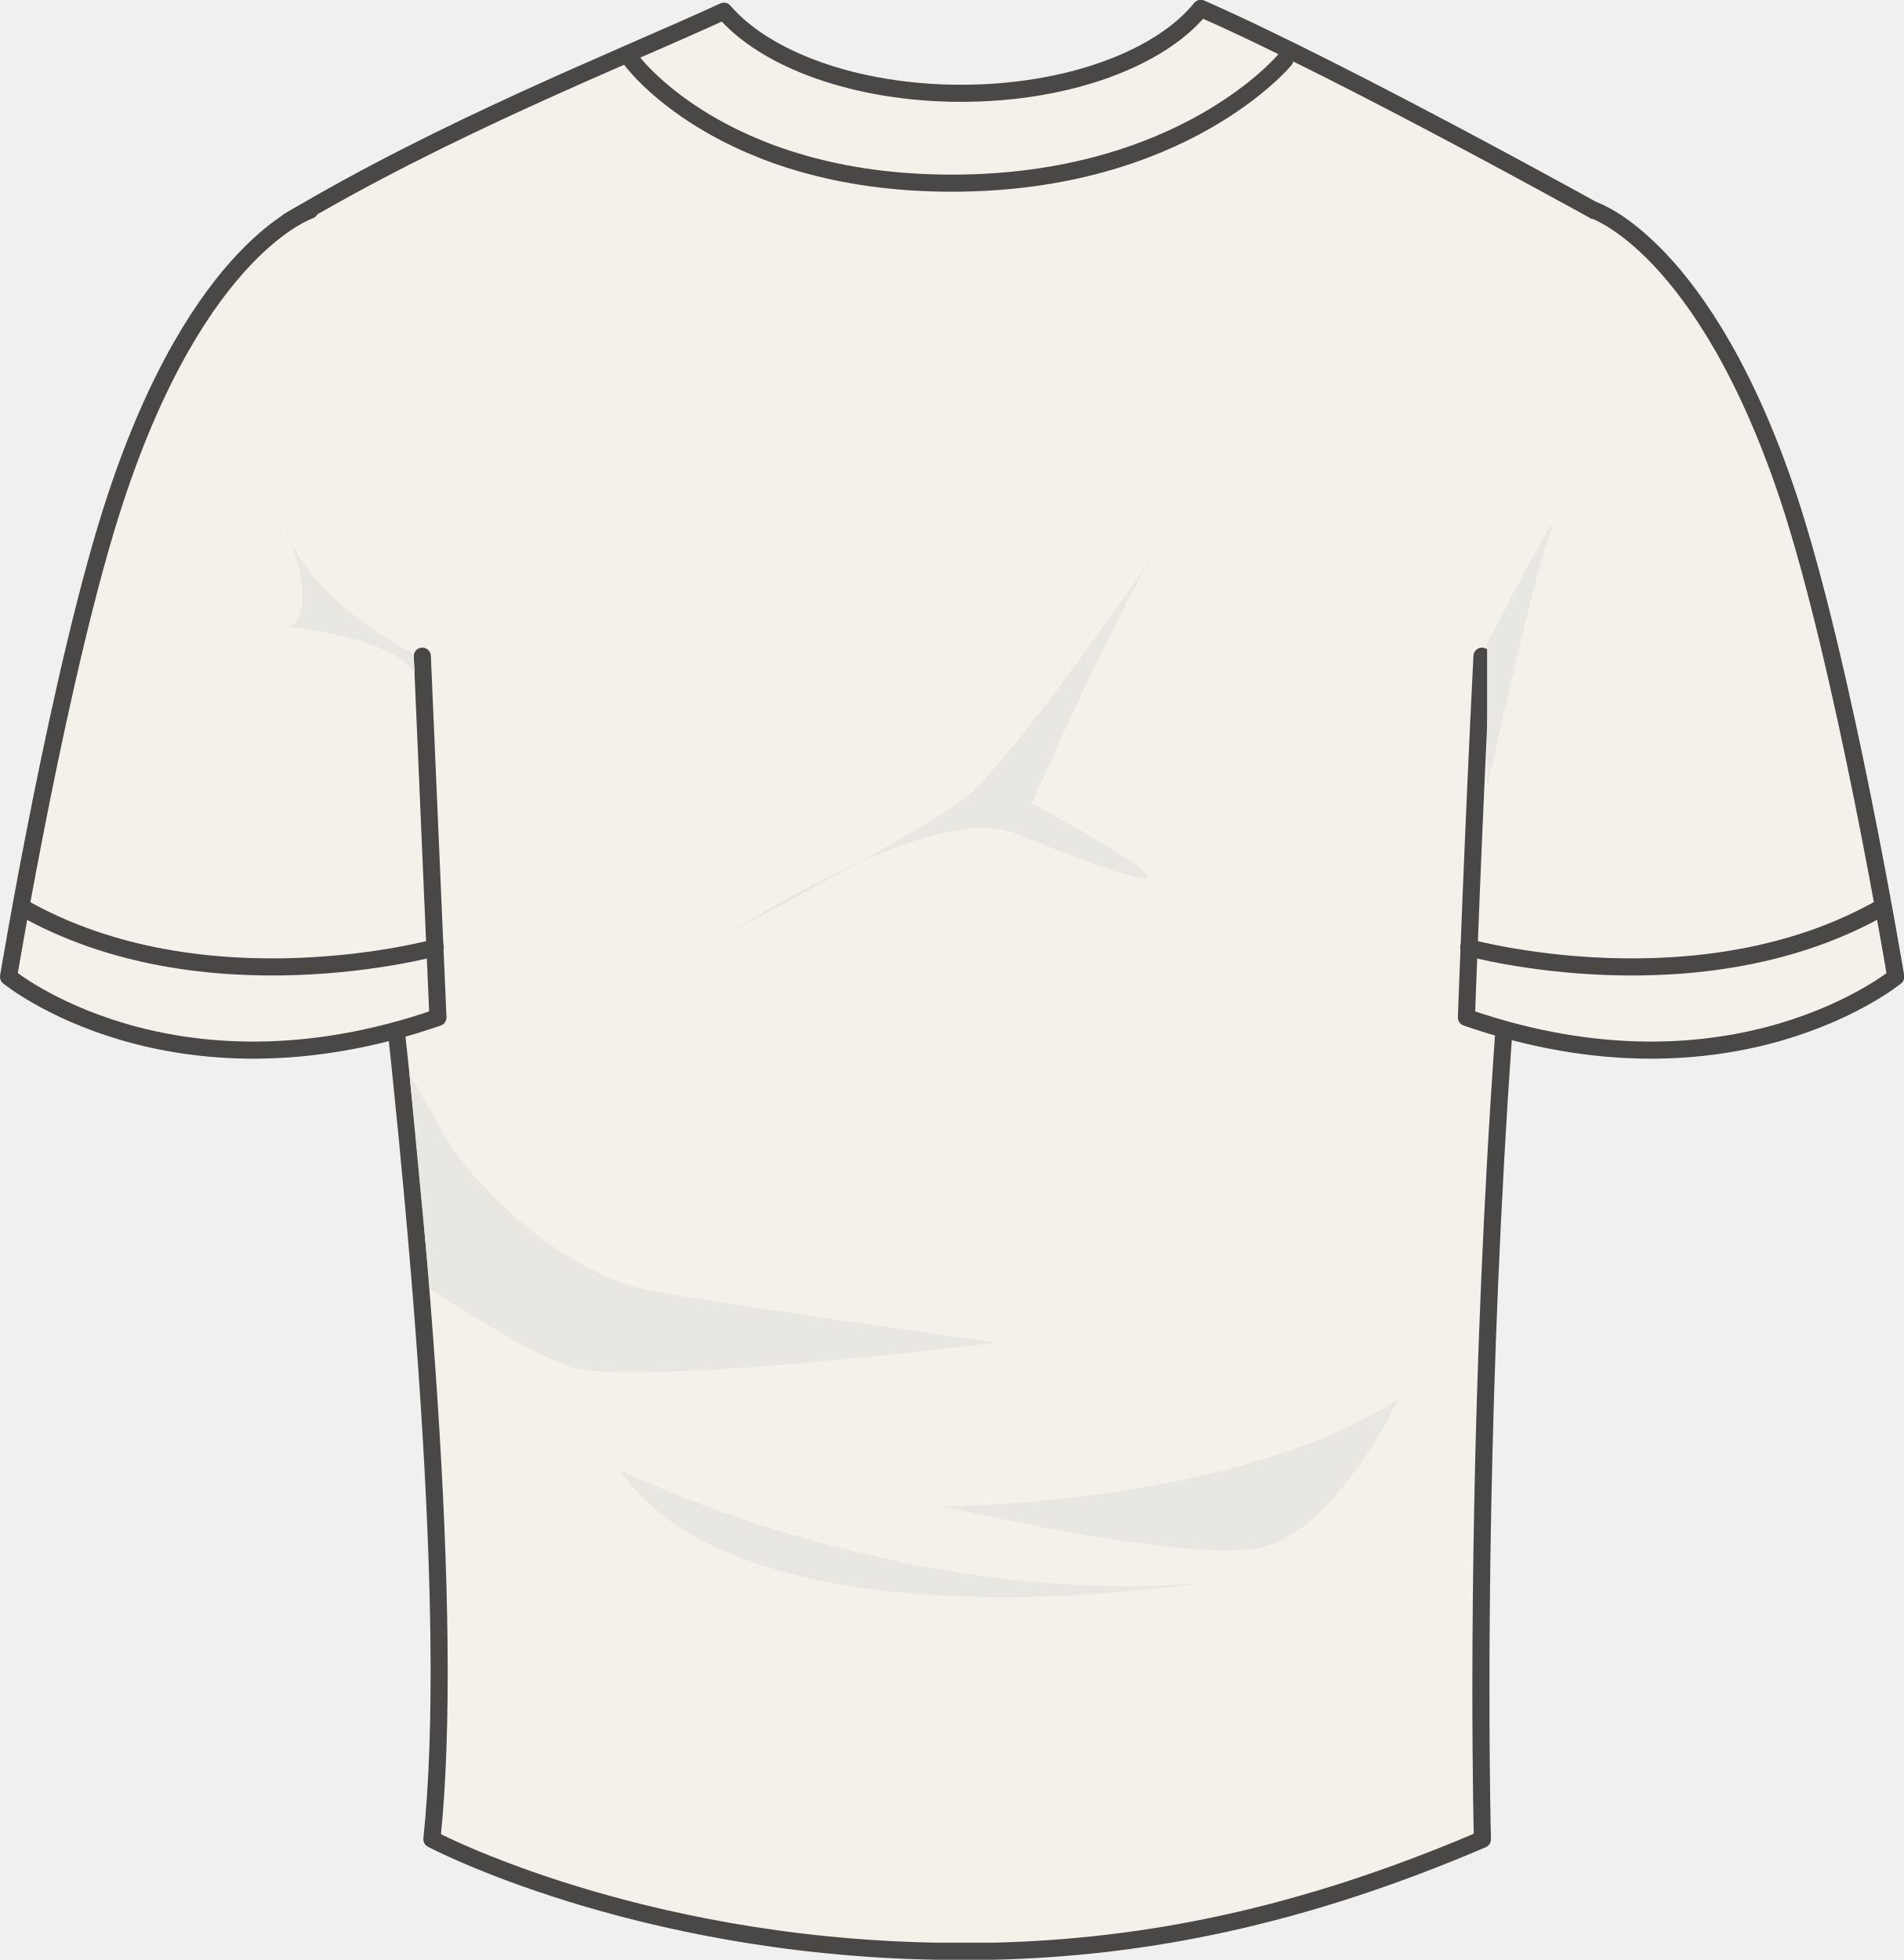
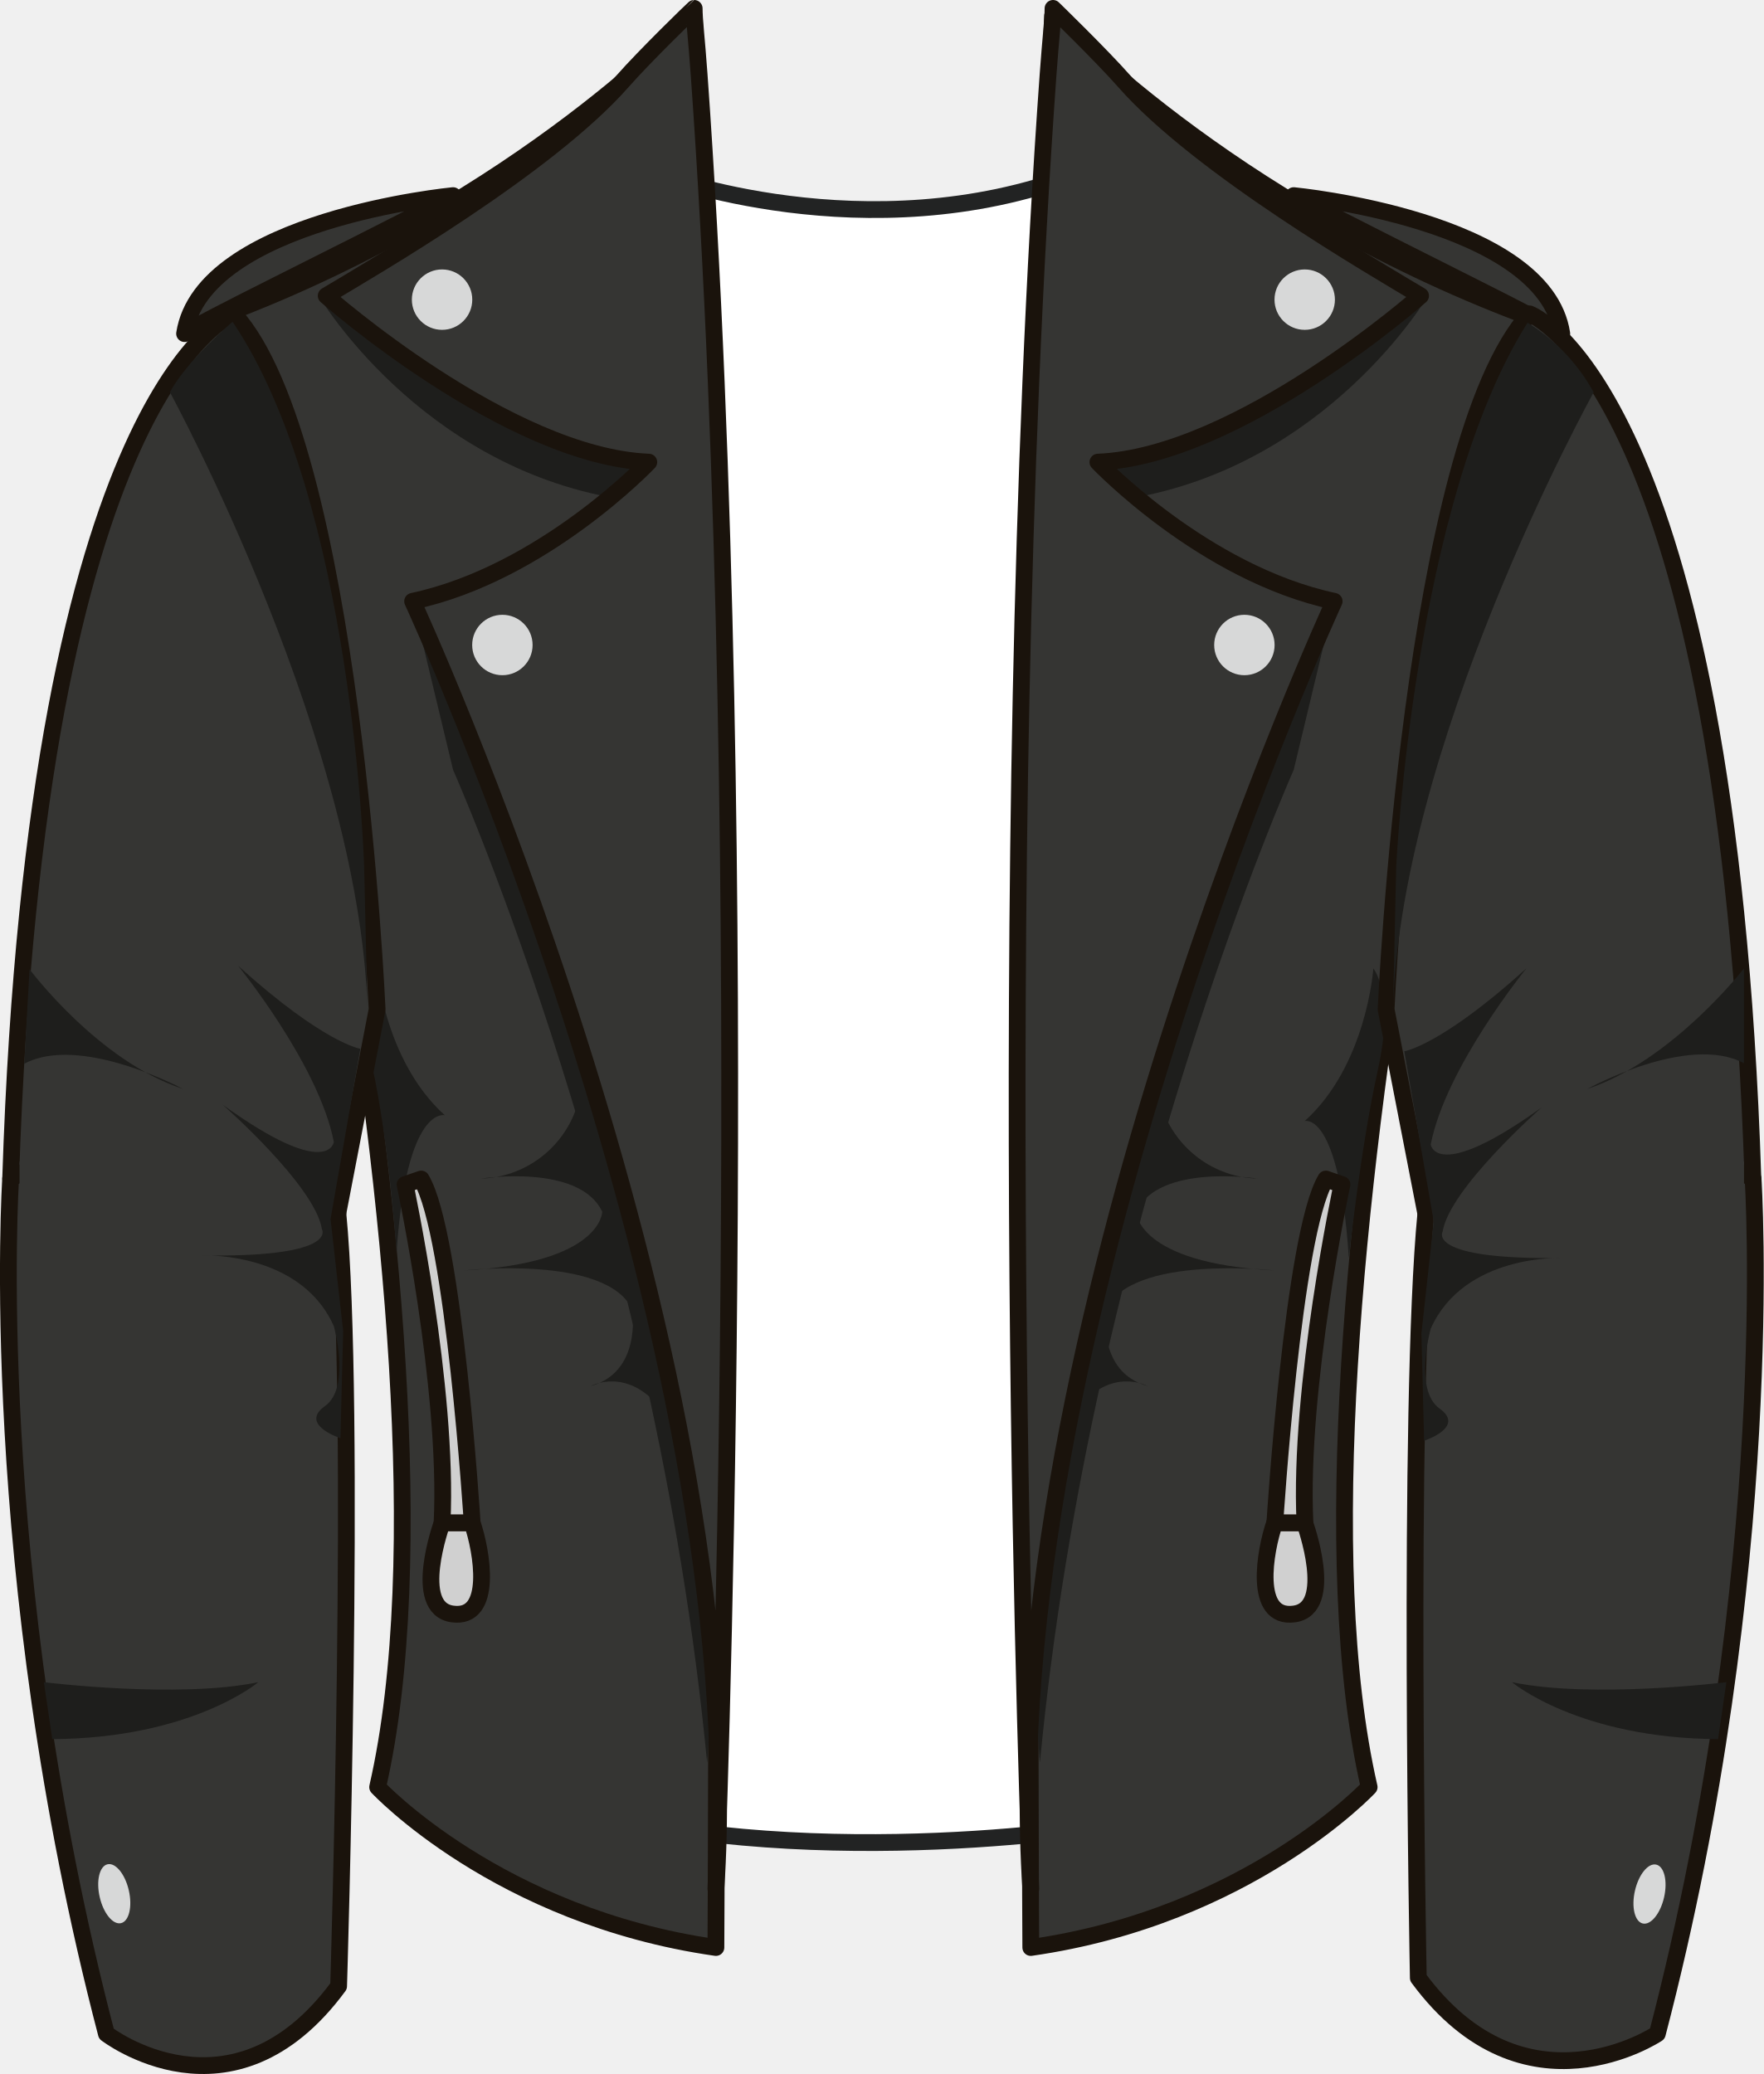
- <svg xmlns="http://www.w3.org/2000/svg" viewBox="0 0 222.89 229.41">
+ <svg xmlns="http://www.w3.org/2000/svg" viewBox="0 0 210.2 247.24">
  <defs>
-     <style>.cls-1{fill:#f3f1e9;}.cls-1,.cls-3{stroke:#494847;stroke-linecap:round;stroke-linejoin:round;stroke-width:2px;}.cls-2{fill:#e8e7e2;}.cls-3{fill:none;}</style>
+     <style>.cls-1{fill:#fff;stroke:#222323;stroke-miterlimit:10;}.cls-1,.cls-2,.cls-5{stroke-linecap:round;stroke-width:2px;}.cls-2,.cls-6{fill:#353533;}.cls-2,.cls-5{stroke:#1a130c;stroke-linejoin:round;}.cls-3{fill:#1e1e1c;}.cls-4{fill:#d7d8d8;}.cls-5{fill:#d0d0d0;}</style>
  </defs>
-   <g id="t-shirt_1">
-     <path class="cls-1" d="M331.91,256.26C313.24,335,316.22,445.47,316.22,445.47c-21.41,9.16-39.55,12.65-57.14,13.09l-6.84,0c-35.46-.63-59-13.11-59-13.11,5.41-51.38-16.75-189.38-16.75-189.38,18.45-11,38.48-18.86,50.94-24.58,4.85,5.67,15.46,9.61,27.77,9.61,12.54,0,23.32-4.09,28.05-9.94C300.32,238.65,331.91,256.26,331.91,256.26Z" transform="translate(-142.68 -230.18)" />
-     <path class="cls-2" d="M195.77,364.85s10.27,14.3,24.06,16.6,39.57,5.87,39.57,5.87-43.14,5.36-50,2.81S193,381,193,381l-2.38-25.06Z" transform="translate(-142.68 -230.18)" />
-     <path class="cls-3" d="M216.56,237.18s10.44,14.44,37.53,14.44,39-14.44,39-14.44" transform="translate(-142.68 -230.18)" />
-     <path class="cls-2" d="M278.66,293.83s-17.75,26-23.49,30.13S228.74,339,228.74,339s23.13-15.2,32.94-11.23c33.45,13.53,1.79-3.58,1.79-3.58S274.19,299.7,278.66,293.83Z" transform="translate(-142.68 -230.18)" />
-     <path class="cls-2" d="M253.13,406.49s33.6,0,53.23-12.51c0,0-7.32,15.57-16.25,17.36S253.13,406.49,253.13,406.49Z" transform="translate(-142.68 -230.18)" />
-     <path class="cls-2" d="M215.25,402.23s32.17,16.08,67.66,13.27C282.91,415.5,229.93,423.93,215.25,402.23Z" transform="translate(-142.68 -230.18)" />
+   <g id="leather-jacket_1">
+     <path class="cls-1" d="M228.53,238.47s24.77,9.44,49.79,0l7.15,196.28s-31.15,5.81-60.77,0Z" transform="translate(-150.05 -217.68)" />
+     <path class="cls-2" d="M275.51,219.57s20.51,22.21,56.16,35.64c0,0-30.82,121.39-18.43,175.51,0,0-14.36,15.41-40.33,19.12C272.91,449.84,272.08,304.68,275.51,219.57Z" transform="translate(-150.05 -217.68)" />
+     <path class="cls-3" d="M320.22,253s-11.9,20.17-35.65,24.13l-4.46-5.75Z" transform="translate(-150.05 -217.68)" />
+     <path class="cls-2" d="M304.25,241s29.9,2.86,31.95,16.45C334.28,256,319.8,249.07,304.25,241Z" transform="translate(-150.05 -217.68)" />
+     <path class="cls-3" d="M309.07,289.36l-4.82,20.09S280.09,363.62,274,427.81c0,0-6.36-64.24,24.4-120.66Z" transform="translate(-150.05 -217.68)" />
+     <path class="cls-3" d="M288.53,349.7a12.43,12.43,0,0,0,11.41,8.48s-11.75-1.84-14.47,3.95c0,0,0,6.13,16.5,7,0,0-17.06-1.92-20.08,4.66,0,0-1.19,7.42,4.94,9.12,0,0-4.32-2.38-8.37,2.73l1.8-11.39Z" transform="translate(-150.05 -217.68)" />
+     <path class="cls-3" d="M313.74,333.13s-.78,11.52-8.18,18.19c0,0,4.09-1.28,5.26,16.34,0,0,1.39-13.15,3.44-22.34S313.74,333.13,313.74,333.13Z" transform="translate(-150.05 -217.68)" />
+     <path class="cls-2" d="M284.06,227.38c9,10.24,29.82,22.27,35.31,25.56,0,0-21.68,19.15-38.46,19.83,0,0,12.59,13.27,28.16,16.59,0,0-40.48,87.65-36.16,153.48,0,0-4.79-121,2.06-216.26.32-4.45.59-6.49.59-7.9C275.56,218.68,281.37,224.32,284.06,227.38Z" transform="translate(-150.05 -217.68)" />
+     <circle class="cls-4" cx="155.51" cy="35.72" r="3.6" />
+     <circle class="cls-4" cx="148.32" cy="76.89" r="3.6" />
+     <path class="cls-5" d="M310,358.89s-5.19,24.17-4.41,40.34H302s2.16-34.47,6.08-41Z" transform="translate(-150.05 -217.68)" />
+     <path class="cls-5" d="M305.56,399.23s3.69,10.17-1.25,10.85-3.49-7.53-2.34-10.85Z" transform="translate(-150.05 -217.68)" />
+     <path class="cls-2" d="M232.79,219.57s-20.51,22.21-56.16,35.64c0,0,30.82,121.39,18.43,175.51,0,0,14.35,15.41,40.32,19.12C235.38,449.84,236.22,304.68,232.79,219.57Z" transform="translate(-150.05 -217.68)" />
+     <path class="cls-3" d="M218.77,349.7a12.43,12.43,0,0,1-11.41,8.48s11.75-1.84,14.47,3.95c0,0,0,6.13-16.5,7,0,0,17.06-1.92,20.07,4.66,0,0,1.19,7.42-4.93,9.12,0,0,4.31-2.38,8.37,2.73L227,374.23Z" transform="translate(-150.05 -217.68)" />
+     <path class="cls-3" d="M194.89,332.44s.78,11.52,8.18,18.19c0,0-4.58-1.28-5.75,16.34,0,0-.9-13.15-2.94-22.34S194.89,332.44,194.89,332.44Z" transform="translate(-150.05 -217.68)" />
+     <path class="cls-2" d="M204.05,241s-29.9,2.86-32,16.45C174,256,188.5,249.07,204.05,241Z" transform="translate(-150.05 -217.68)" />
+     <path class="cls-3" d="M188.07,253s11.91,20.17,35.65,24.13l4.47-5.75Z" transform="translate(-150.05 -217.68)" />
+     <path class="cls-3" d="M199.23,289.36l4.82,20.09s24.16,54.17,30.28,118.36c0,0,6.36-64.24-24.4-120.66Z" transform="translate(-150.05 -217.68)" />
+     <path class="cls-2" d="M224.24,227.38c-9,10.24-29.83,22.27-35.31,25.56,0,0,21.67,19.15,38.45,19.83,0,0-12.58,13.27-28.15,16.59,0,0,40.48,87.65,36.15,153.48,0,0,4.8-121-2-216.26-.32-4.45-.59-6.49-.59-7.9C232.74,218.68,226.93,224.32,224.24,227.38Z" transform="translate(-150.05 -217.68)" />
+     <circle class="cls-4" cx="52.69" cy="35.72" r="3.6" />
+     <circle class="cls-4" cx="59.88" cy="76.89" r="3.6" />
+     <path class="cls-5" d="M198.33,358.89s5.19,24.17,4.41,40.34h3.59s-2.17-34.47-6.08-41Z" transform="translate(-150.05 -217.68)" />
+     <path class="cls-5" d="M202.74,399.23s-3.69,10.17,1.24,10.85,3.5-7.53,2.35-10.85Z" transform="translate(-150.05 -217.68)" />
  </g>
-   <g id="t-shirt_1_sleeve_2" data-name="t-shirt_1;sleeve_2">
-     <path class="cls-1" d="M329.32,254.81S342.21,259,352,288.26c6.52,19.57,12.61,56.25,12.61,56.25s-19,15.58-50.26,4.76c0,0,.75-21.1,1.82-42.29" transform="translate(-142.68 -230.18)" />
-     <path class="cls-3" d="M314.62,341.1s27.12,7.48,48.5-4.79" transform="translate(-142.68 -230.18)" />
-     <path class="cls-2" d="M316.77,322.33s5.44-24.69,7.32-29.59c2.23-5.86-7.32,12.77-7.32,12.77Z" transform="translate(-142.68 -230.18)" />
+   <g id="leather-jacket_1_sleeve_22" data-name="leather-jacket_1;sleeve_22">
+     <path class="cls-2" d="M332.37,255.1s23.54,8.58,26.61,103.08c0,0-20.3,26.59-39,4.12L315.26,338S318.26,270.47,332.37,255.1Z" transform="translate(-150.05 -217.68)" />
+     <path class="cls-3" d="M357.91,333.13s-8.52,11-18.66,14.36c0,0,12-6.64,18.66-3.06Z" transform="translate(-150.05 -217.68)" />
+     <path class="cls-3" d="M340,264.45s-23.65,42.65-23.95,74.95l.42-18.5s2.07-43.27,15.65-64.75A22.4,22.4,0,0,1,340,264.45Z" transform="translate(-150.05 -217.68)" />
  </g>
-   <g id="t-shirt_1_sleeve_1" data-name="t-shirt_1;sleeve_1">
-     <path class="cls-1" d="M178.93,254.81S166,259,156.29,288.26c-6.52,19.57-12.61,56.25-12.61,56.25s19,15.58,50.27,4.76c0,0-.93-21.22-1.83-42.29" transform="translate(-142.68 -230.18)" />
-     <path class="cls-3" d="M193.64,341.1s-27.12,7.48-48.5-4.79" transform="translate(-142.68 -230.18)" />
-     <path class="cls-2" d="M191.07,306.71s-12.57-6.31-15.16-15.22c0,0,4.54,10.12.57,12.07,0,0,12.29,1.17,14.75,5.45Z" transform="translate(-142.68 -230.18)" />
+   <g id="leather-jacket_1_sleeve_2" data-name="leather-jacket_1;sleeve_2">
+     <path class="cls-2" d="M359,358.18s3.06,46.5-11.41,101.94c0,0-15.79,10.58-28.49-6.66,0,0-1.33-68.18.9-91.16C320,362.3,333.7,344.87,359,358.18Z" transform="translate(-150.05 -217.68)" />
+     <polygon class="cls-6" points="170.53 142.35 170.89 145.64 190.38 136.91 207.87 141.28 207.87 138.49 203.1 135.85 190.25 133.64 176.55 136.57 170.53 142.35" />
+     <ellipse class="cls-4" cx="346.65" cy="443.44" rx="3.6" ry="1.78" transform="translate(-312.99 464.78) rotate(-77.11)" />
+     <path class="cls-3" d="M317.43,343s4.34-.64,14.56-9.89c0,0-9.63,11.81-11.41,21,0,0,.59,4.68,13.24-4.43,0,0-11,9.65-11.82,14.82,0,0-2.09,3.39,14.26,3.14,0,0-11.7-.51-15.68,8.43,0,0-2.06,7.31,1.06,9.53s-1.85,3.83-1.85,3.83l-.32-12.79,1.47-13.34Z" transform="translate(-150.05 -217.68)" />
+     <path class="cls-3" d="M355.82,418.21s-16,2-25.56,0c0,0,7.91,6.69,24.57,6.79Z" transform="translate(-150.05 -217.68)" />
+   </g>
+   <g id="leather-jacket_1_sleeve_11" data-name="leather-jacket_1;sleeve_11">
+     <path class="cls-2" d="M177.92,255.1s-23.54,8.58-26.6,103.08c0,0,20.29,26.59,39,4.12L195,338S192,270.47,177.92,255.1Z" transform="translate(-150.05 -217.68)" />
+     <path class="cls-3" d="M170.3,264.43s23.28,42.67,23.58,75l-.43-18.5s-1.28-43.54-15.67-64.88C177.78,256,172.38,260.6,170.3,264.43Z" transform="translate(-150.05 -217.68)" />
+     <path class="cls-3" d="M153.57,333.22s8.15,10.95,18.29,14.27c0,0-12.24-6.58-18.92-3Z" transform="translate(-150.05 -217.68)" />
+   </g>
+   <g id="leather-jacket_1_sleeve_1" data-name="leather-jacket_1;sleeve_1">
+     <path class="cls-2" d="M151.32,358.18s-3.07,46.5,11.41,101.94c0,0,15,11.57,27.68-5.67,0,0,2.14-69.17-.09-92.15C190.32,362.3,176.6,344.87,151.32,358.18Z" transform="translate(-150.05 -217.68)" />
+     <polygon class="cls-6" points="39.67 142.35 39.31 145.64 19.82 136.91 2.33 141.28 2.33 138.49 7.1 135.85 19.95 133.64 33.65 136.57 39.67 142.35" />
+     <ellipse class="cls-4" cx="163.65" cy="443.44" rx="1.78" ry="3.6" transform="translate(-244.83 -170.01) rotate(-12.89)" />
+     <path class="cls-3" d="M174.13,367.34h1C174.51,367.32,174.13,367.34,174.13,367.34Z" transform="translate(-150.05 -217.68)" />
+     <path class="cls-3" d="M193,342.7s-4.34-.64-14.57-9.89c0,0,9.63,11.81,11.41,21,0,0-.59,4.68-13.24-4.43,0,0,11,9.65,11.82,14.83,0,0,2,3.24-13.21,3.14,2.94.12,11.37,1.1,14.63,8.42,0,0,2.06,7.32-1.06,9.53s1.85,3.83,1.85,3.83l.32-12.79L189.45,363Z" transform="translate(-150.05 -217.68)" />
+     <path class="cls-3" d="M155.28,418.21s16,2,25.56,0c0,0-7.9,6.69-24.56,6.79Z" transform="translate(-150.05 -217.68)" />
  </g>
</svg>
